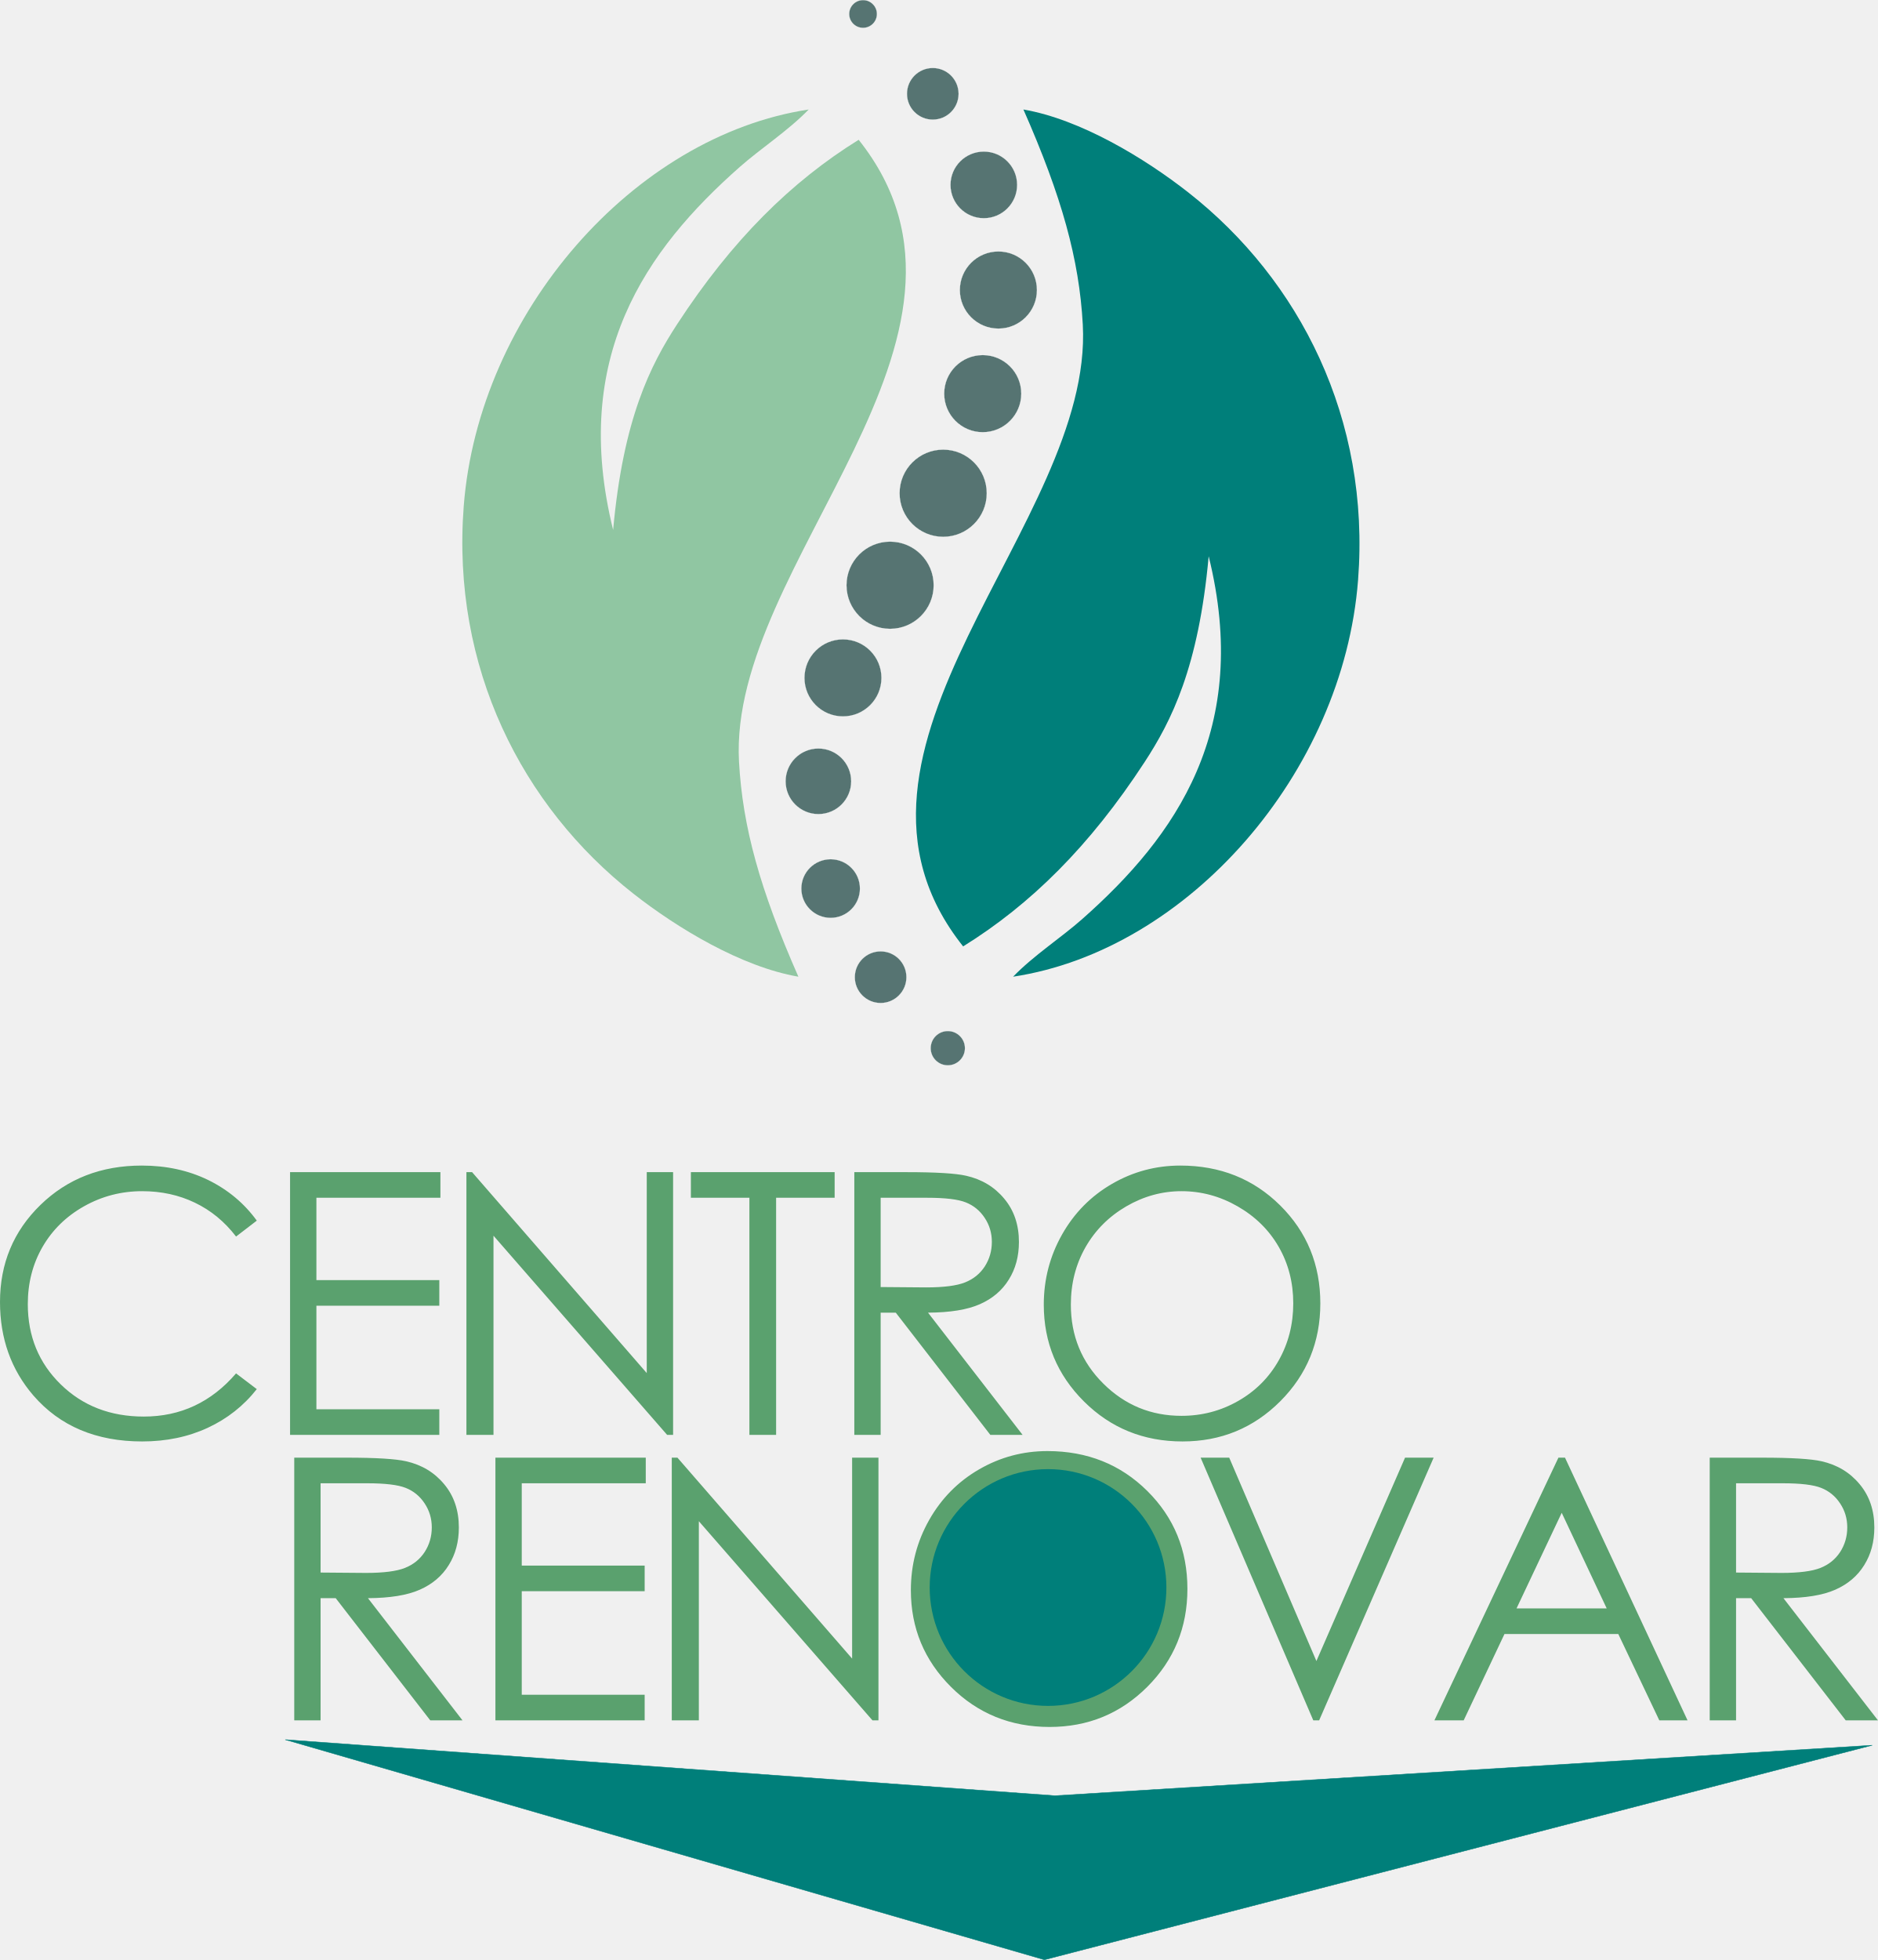
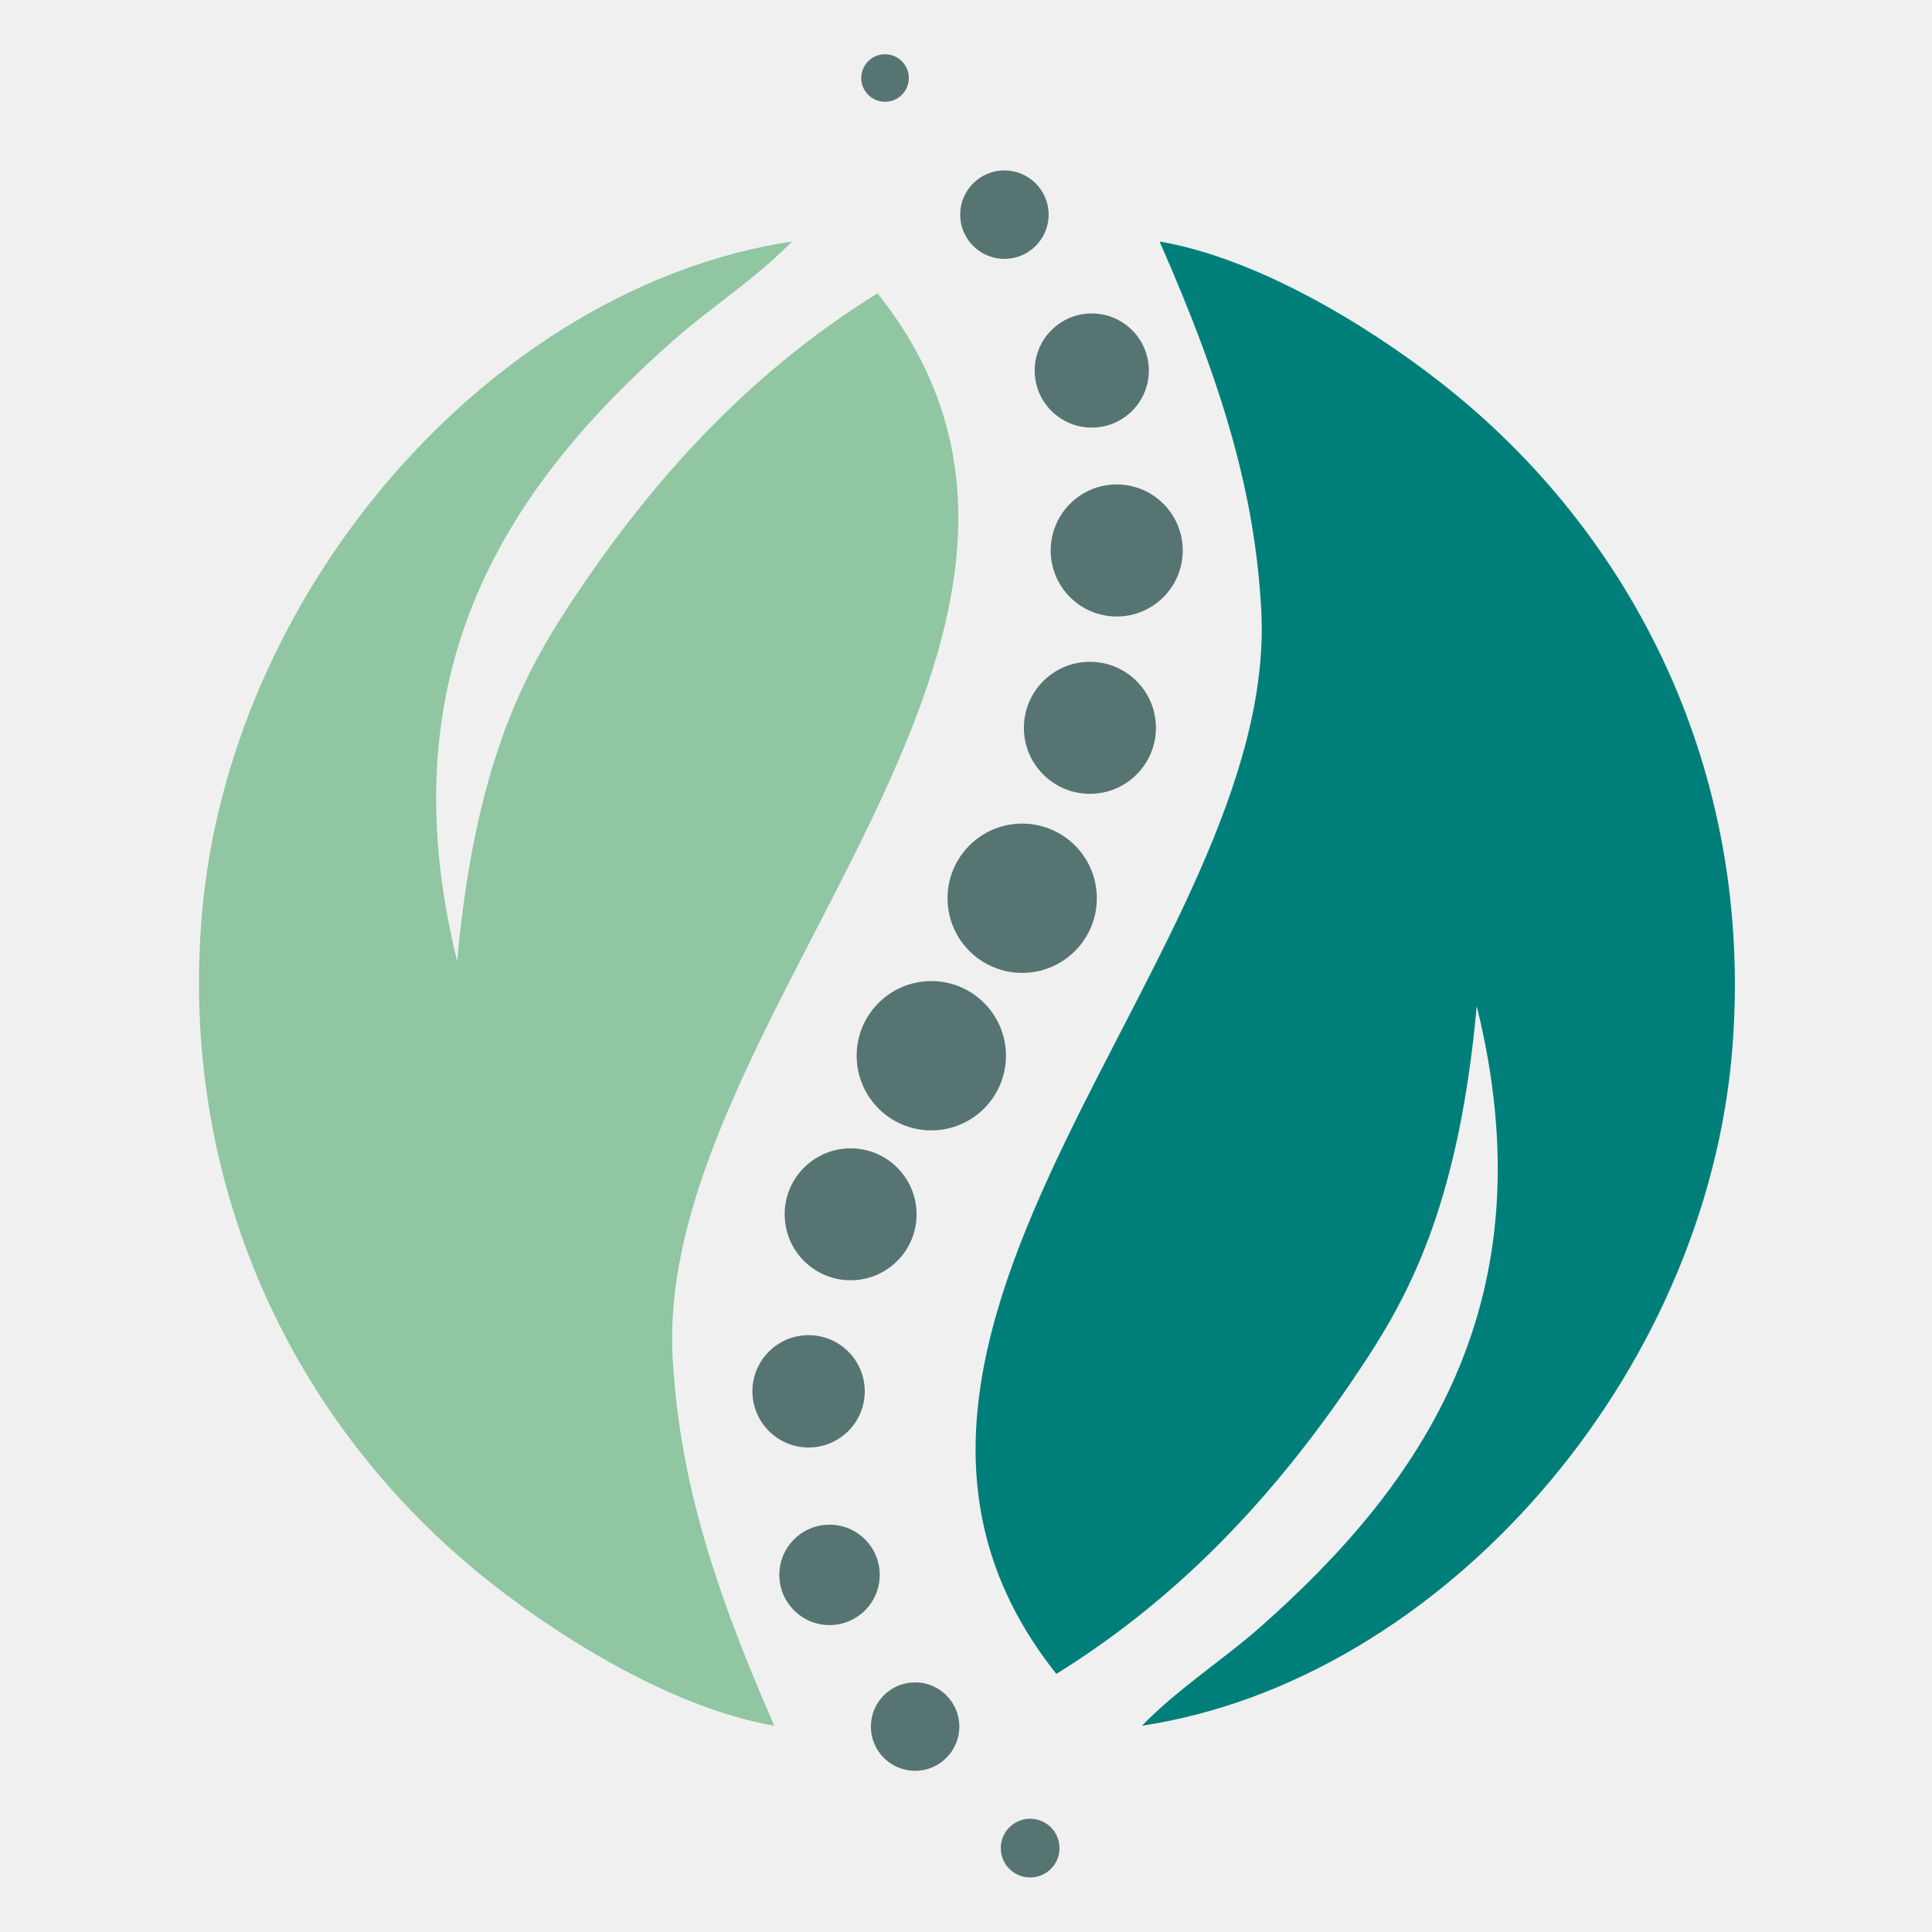
- <svg xmlns="http://www.w3.org/2000/svg" version="1.1" width="34.669in" height="36.174in" viewBox="0 0 2496.156 2604.5" id="svg18">
-   <defs id="defs18" />
-   <path d="m 341.315,1622.012 -27.552,21.15 c -15.153,-19.772 -33.386,-34.764 -54.698,-44.974 -21.231,-10.21 -44.569,-15.315 -70.095,-15.315 -27.794,0 -53.563,6.726 -77.306,20.096 -23.743,13.37 -42.057,31.36 -55.103,53.887 -13.046,22.527 -19.61,47.972 -19.61,76.091 0,42.624 14.586,78.198 43.758,106.641 29.172,28.524 65.962,42.786 110.449,42.786 48.863,0 89.705,-19.124 122.604,-57.372 l 27.552,20.907 c -17.422,22.122 -39.139,39.301 -65.151,51.376 -26.012,12.074 -55.103,18.152 -87.193,18.152 -61.1,0 -109.315,-20.339 -144.565,-61.019 C 14.829,1820.141 0,1778.651 0,1730.112 c 0,-51.051 17.908,-94.08 53.726,-128.925 35.898,-34.926 80.791,-52.348 134.76,-52.348 32.576,0 61.991,6.402 88.246,19.205 26.255,12.884 47.81,30.874 64.584,53.968 z m 44.223,-64.422 h 199.83 v 34.035 H 420.546 v 109.396 h 163.365 v 34.034 H 420.546 v 137.596 h 163.365 v 34.034 H 385.539 Z m 234.41,349.095 v -349.095 h 7.536 l 232.163,267.007 v -267.007 h 35.007 v 349.095 h -7.941 L 655.928,1642.028 v 264.657 z m 298.346,-315.06 v -34.035 h 191.078 v 34.035 h -77.793 v 315.06 h -35.493 v -315.06 z m 217.231,-34.035 h 69.689 c 38.815,0 65.151,1.621 78.927,4.781 20.826,4.7 37.681,14.829 50.646,30.469 13.046,15.559 19.529,34.764 19.529,57.534 0,18.962 -4.457,35.655 -13.452,49.998 -8.914,14.424 -21.717,25.282 -38.41,32.657 -16.612,7.374 -39.626,11.102 -68.96,11.264 l 125.684,162.392 h -42.867 l -125.684,-162.392 h -20.096 v 162.392 h -35.007 z m 35.007,34.035 v 118.634 l 60.289,0.486 c 23.419,0 40.679,-2.188 51.862,-6.645 11.183,-4.457 19.934,-11.507 26.255,-21.231 6.24,-9.724 9.4,-20.583 9.4,-32.657 0,-11.669 -3.16,-22.365 -9.562,-31.927 -6.321,-9.562 -14.667,-16.369 -25.04,-20.502 -10.291,-4.133 -27.471,-6.159 -51.457,-6.159 z m 398.342,-42.786 c 52.834,0 97.079,17.666 132.653,52.916 35.574,35.25 53.401,78.684 53.401,130.222 0,51.133 -17.746,94.486 -53.239,130.06 -35.574,35.574 -78.846,53.401 -129.979,53.401 -51.7,0 -95.377,-17.747 -130.951,-53.158 -35.574,-35.412 -53.402,-78.279 -53.402,-128.601 0,-33.548 8.103,-64.584 24.31,-93.27 16.207,-28.605 38.329,-51.052 66.367,-67.258 27.957,-16.207 58.264,-24.31 90.839,-24.31 z m 1.54,34.035 c -25.769,0 -50.241,6.726 -73.417,20.177 -23.095,13.452 -41.165,31.522 -54.212,54.293 -12.966,22.852 -19.448,48.215 -19.448,76.253 0,41.408 14.343,76.415 43.11,104.939 28.767,28.605 63.45,42.867 103.967,42.867 27.146,0 52.186,-6.564 75.2,-19.691 23.095,-13.127 41.084,-31.117 53.968,-53.888 12.884,-22.77 19.367,-48.053 19.367,-75.929 0,-27.714 -6.483,-52.753 -19.367,-75.119 -12.884,-22.365 -31.117,-40.274 -54.536,-53.725 -23.419,-13.452 -48.296,-20.177 -74.632,-20.177 z" style="fill:#5aa16e;fill-rule:evenodd" id="path1" />
-   <path d="m 391.099,1936.988 h 69.689 c 38.815,0 65.151,1.621 78.927,4.781 20.826,4.7 37.681,14.829 50.646,30.469 13.046,15.559 19.529,34.764 19.529,57.534 0,18.962 -4.457,35.655 -13.452,49.998 -8.914,14.424 -21.717,25.282 -38.41,32.657 -16.612,7.374 -39.626,11.102 -68.96,11.264 l 125.684,162.392 H 571.886 L 446.202,2123.69 h -20.096 v 162.392 h -35.007 z m 35.007,34.034 v 118.634 l 60.289,0.486 c 23.419,0 40.679,-2.188 51.862,-6.645 11.183,-4.457 19.934,-11.507 26.255,-21.231 6.24,-9.724 9.4,-20.583 9.4,-32.657 0,-11.669 -3.16,-22.365 -9.562,-31.927 -6.321,-9.562 -14.667,-16.369 -25.04,-20.502 -10.291,-4.133 -27.471,-6.159 -51.457,-6.159 z m 232.384,-34.034 h 199.83 v 34.034 H 693.497 v 109.396 h 163.365 v 34.034 H 693.497 v 137.596 h 163.365 v 34.034 H 658.49 Z m 234.41,349.095 v -349.095 h 7.536 l 232.163,267.007 v -267.007 h 35.007 v 349.095 h -7.941 l -230.785,-264.657 v 264.657 z m 499.311,-357.846 c 52.834,0 97.079,17.666 132.653,52.916 35.574,35.25 53.401,78.684 53.401,130.222 0,51.133 -17.746,94.486 -53.239,130.06 -35.574,35.574 -78.846,53.401 -129.979,53.401 -51.7,0 -95.377,-17.747 -130.951,-53.158 -35.574,-35.412 -53.402,-78.279 -53.402,-128.601 0,-33.548 8.103,-64.584 24.31,-93.27 16.207,-28.605 38.329,-51.052 66.367,-67.258 27.957,-16.207 58.264,-24.31 90.839,-24.31 z m 1.539,34.035 c -25.769,0 -50.241,6.726 -73.417,20.177 -23.095,13.452 -41.165,31.522 -54.212,54.293 -12.966,22.852 -19.448,48.215 -19.448,76.253 0,41.408 14.343,76.415 43.11,104.939 28.767,28.605 63.45,42.867 103.966,42.867 27.147,0 52.186,-6.564 75.2,-19.691 23.095,-13.127 41.084,-31.117 53.968,-53.888 12.884,-22.77 19.367,-48.053 19.367,-75.929 0,-27.714 -6.483,-52.753 -19.367,-75.119 -12.884,-22.365 -31.117,-40.274 -54.536,-53.725 -23.419,-13.452 -48.296,-20.177 -74.632,-20.177 z m 202.078,-25.283 h 38.005 l 115.879,270.249 117.823,-270.249 h 38.005 l -152.182,349.095 h -7.779 z m 484.319,0 162.879,349.095 h -37.519 l -54.536,-114.744 h -151.291 l -54.212,114.744 h -38.897 l 164.823,-349.095 z m -4.376,73.255 -60.046,127.061 h 119.849 z m 196.73,-73.255 h 69.689 c 38.815,0 65.151,1.621 78.927,4.781 20.826,4.7 37.681,14.829 50.646,30.469 13.046,15.559 19.529,34.764 19.529,57.534 0,18.962 -4.457,35.655 -13.452,49.998 -8.914,14.424 -21.717,25.282 -38.41,32.657 -16.612,7.374 -39.626,11.102 -68.96,11.264 l 125.684,162.392 h -42.867 l -125.684,-162.392 h -20.096 v 162.392 h -35.007 z m 35.007,34.034 v 118.634 l 60.289,0.486 c 23.419,0 40.679,-2.188 51.862,-6.645 11.183,-4.457 19.934,-11.507 26.255,-21.231 6.24,-9.724 9.4,-20.583 9.4,-32.657 0,-11.669 -3.16,-22.365 -9.562,-31.927 -6.321,-9.562 -14.667,-16.369 -25.04,-20.502 -10.291,-4.133 -27.471,-6.159 -51.457,-6.159 z" style="fill:#5aa16e;fill-rule:evenodd" id="path2" />
-   <path d="M 1141.31,185.747 C 1051.751,241.326 973.157,318.708 900.062,430.758 864.658,485.031 828.308,556.364 814.947,704.232 758.145,474.652 857.96,332.427 983.414,221.732 c 27.894,-24.614 64.14,-47.987 91.465,-76.231 -232.426,35.22 -438.763,270.712 -458.508,527.155 -16.485,214.11 77.344,398.553 225.398,514.792 58.369,45.827 143.763,97.412 219.415,110.407 -51.065,-115.872 -74.183,-199.057 -78.931,-285.875 -14.476,-264.642 368.34,-563.524 159.056,-826.232 z" style="fill:#90c6a2;fill-rule:evenodd" id="path3" />
-   <path d="m 1147.14,0.108 c 10.195,0 18.459,8.264 18.459,18.459 0,10.195 -8.264,18.459 -18.459,18.459 -10.195,0 -18.459,-8.264 -18.459,-18.459 0,-10.195 8.264,-18.459 18.459,-18.459 z" style="fill:#567472;fill-rule:evenodd;stroke:#ffffff;stroke-width:0.216;stroke-linecap:butt;stroke-linejoin:miter;stroke-dasharray:none" id="path4" />
-   <path d="m 1239.82,90.311 c 18.961,0 34.332,15.371 34.332,34.332 0,18.961 -15.371,34.332 -34.332,34.332 -18.962,0 -34.332,-15.371 -34.332,-34.332 0,-18.962 15.371,-34.332 34.332,-34.332 z" style="fill:#567472;fill-rule:evenodd;stroke:#ffffff;stroke-width:0.216;stroke-linecap:butt;stroke-linejoin:miter;stroke-dasharray:none" id="path5" />
-   <path d="m 1307.644,201.371 c 24.471,0 44.309,19.837 44.309,44.309 0,24.471 -19.837,44.309 -44.309,44.309 -24.471,0 -44.309,-19.837 -44.309,-44.309 0,-24.471 19.838,-44.309 44.309,-44.309 z" style="fill:#567472;fill-rule:evenodd;stroke:#ffffff;stroke-width:0.216;stroke-linecap:butt;stroke-linejoin:miter;stroke-dasharray:none" id="path6" />
-   <path d="m 1327.02,334.136 c 28.308,0 51.255,22.948 51.255,51.255 0,28.308 -22.947,51.255 -51.255,51.255 -28.308,0 -51.255,-22.947 -51.255,-51.255 0,-28.308 22.948,-51.255 51.255,-51.255 z" style="fill:#567472;fill-rule:evenodd;stroke:#ffffff;stroke-width:0.216;stroke-linecap:butt;stroke-linejoin:miter;stroke-dasharray:none" id="path7" />
-   <path d="m 1306.207,471.822 c 28.308,0 51.255,22.947 51.255,51.255 0,28.308 -22.948,51.255 -51.255,51.255 -28.308,0 -51.255,-22.948 -51.255,-51.255 0,-28.308 22.948,-51.255 51.255,-51.255 z" style="fill:#567472;fill-rule:evenodd;stroke:#ffffff;stroke-width:0.216;stroke-linecap:butt;stroke-linejoin:miter;stroke-dasharray:none" id="path8" />
-   <path d="m 1253.629,597.436 c 32.007,0 57.954,25.946 57.954,57.954 0,32.007 -25.947,57.954 -57.954,57.954 -32.007,0 -57.954,-25.947 -57.954,-57.954 0,-32.008 25.947,-57.954 57.954,-57.954 z" style="fill:#567472;fill-rule:evenodd;stroke:#ffffff;stroke-width:0.216;stroke-linecap:butt;stroke-linejoin:miter;stroke-dasharray:none" id="path9" />
-   <path d="m 1183.065,719.716 c 32.007,0 57.954,25.946 57.954,57.954 0,32.008 -25.946,57.954 -57.954,57.954 -32.007,0 -57.954,-25.946 -57.954,-57.954 0,-32.007 25.947,-57.954 57.954,-57.954 z" style="fill:#567472;fill-rule:evenodd;stroke:#ffffff;stroke-width:0.216;stroke-linecap:butt;stroke-linejoin:miter;stroke-dasharray:none" id="path10" />
-   <path d="m 1120.421,849.579 c 28.28,0 51.206,22.925 51.206,51.206 0,28.28 -22.925,51.206 -51.206,51.206 -28.28,0 -51.206,-22.925 -51.206,-51.206 0,-28.28 22.925,-51.206 51.206,-51.206 z" style="fill:#567472;fill-rule:evenodd;stroke:#ffffff;stroke-width:0.216;stroke-linecap:butt;stroke-linejoin:miter;stroke-dasharray:none" id="path11" />
-   <path d="m 1087.782,994.615 c 24.083,0 43.606,19.523 43.606,43.606 0,24.084 -19.523,43.606 -43.606,43.606 -24.083,0 -43.606,-19.523 -43.606,-43.606 0,-24.083 19.523,-43.606 43.606,-43.606 z" style="fill:#567472;fill-rule:evenodd;stroke:#ffffff;stroke-width:0.216;stroke-linecap:butt;stroke-linejoin:miter;stroke-dasharray:none" id="path12" />
-   <path d="m 1104.046,1141.755 c 21.526,0 38.975,17.45 38.975,38.976 0,21.526 -17.45,38.975 -38.975,38.975 -21.526,0 -38.975,-17.45 -38.975,-38.975 0,-21.526 17.45,-38.976 38.975,-38.976 z" style="fill:#567472;fill-rule:evenodd;stroke:#ffffff;stroke-width:0.216;stroke-linecap:butt;stroke-linejoin:miter;stroke-dasharray:none" id="path13" />
-   <path d="m 1259.797,1370.061 c 12.591,0 22.799,10.207 22.799,22.799 0,12.591 -10.207,22.799 -22.799,22.799 -12.591,0 -22.799,-10.207 -22.799,-22.799 0,-12.591 10.207,-22.799 22.799,-22.799 z" style="fill:#567472;fill-rule:evenodd;stroke:#ffffff;stroke-width:0.216;stroke-linecap:butt;stroke-linejoin:miter;stroke-dasharray:none" id="path14" />
-   <path d="m 1280.159,1257.608 c 89.559,-55.579 168.153,-132.961 241.248,-245.011 35.403,-54.273 71.753,-125.606 85.115,-273.474 56.801,229.58 -43.013,371.805 -168.468,482.5 -27.894,24.614 -64.14,47.987 -91.465,76.231 232.426,-35.22 438.763,-270.712 458.508,-527.155 16.485,-214.11 -77.344,-398.553 -225.398,-514.792 -58.369,-45.827 -143.763,-97.412 -219.415,-110.407 51.065,115.872 74.183,199.057 78.931,285.875 14.476,264.642 -368.34,563.524 -159.056,826.232 z" style="fill:#007f7a;fill-rule:evenodd" id="path15" />
-   <path d="m 1170.482,1264.184 c 18.962,0 34.332,15.37 34.332,34.332 0,18.961 -15.371,34.332 -34.332,34.332 -18.961,0 -34.332,-15.371 -34.332,-34.332 0,-18.962 15.371,-34.332 34.332,-34.332 z" style="fill:#567472;fill-rule:evenodd;stroke:#ffffff;stroke-width:0.216;stroke-linecap:butt;stroke-linejoin:miter;stroke-dasharray:none" id="path16" />
-   <path d="M 1402.298,2386.18 2488.499,2319.155 1388.167,2604.207 379.146,2311.717 Z" style="fill:#007f7a;fill-rule:evenodd;stroke:#007f7a;stroke-width:0.567;stroke-linecap:butt;stroke-linejoin:miter;stroke-dasharray:none" id="path17" />
-   <path d="m 1393.015,1952.225 c 86.88,0 157.31,70.43 157.31,157.31 0,86.88 -70.43,157.31 -157.31,157.31 -86.88,0 -157.31,-70.43 -157.31,-157.31 0,-86.88 70.43,-157.31 157.31,-157.31 z" style="fill:#007f7a;fill-rule:evenodd" id="path18" />
+ <svg xmlns="http://www.w3.org/2000/svg" viewBox="460 -42 1500 1500">
+   <path fill="#90c6a2" d="M 1141.31,185.747 C 1051.751,241.326 973.157,318.708 900.062,430.758 864.658,485.031 828.308,556.364 814.947,704.232 758.145,474.652 857.96,332.427 983.414,221.732 c 27.894,-24.614 64.14,-47.987 91.465,-76.231 -232.426,35.22 -438.763,270.712 -458.508,527.155 -16.485,214.11 77.344,398.553 225.398,514.792 58.369,45.827 143.763,97.412 219.415,110.407 -51.065,-115.872 -74.183,-199.057 -78.931,-285.875 -14.476,-264.642 368.34,-563.524 159.056,-826.232 z" />
+   <path fill="#567472" d="m 1147.14,0.108 c 10.195,0 18.459,8.264 18.459,18.459 0,10.195 -8.264,18.459 -18.459,18.459 -10.195,0 -18.459,-8.264 -18.459,-18.459 0,-10.195 8.264,-18.459 18.459,-18.459 z" />
+   <path fill="#567472" d="m 1239.82,90.311 c 18.961,0 34.332,15.371 34.332,34.332 0,18.961 -15.371,34.332 -34.332,34.332 -18.962,0 -34.332,-15.371 -34.332,-34.332 0,-18.962 15.371,-34.332 34.332,-34.332 z" />
+   <path fill="#567472" d="m 1307.644,201.371 c 24.471,0 44.309,19.837 44.309,44.309 0,24.471 -19.837,44.309 -44.309,44.309 -24.471,0 -44.309,-19.837 -44.309,-44.309 0,-24.471 19.838,-44.309 44.309,-44.309 z" />
+   <path fill="#567472" d="m 1327.02,334.136 c 28.308,0 51.255,22.948 51.255,51.255 0,28.308 -22.947,51.255 -51.255,51.255 -28.308,0 -51.255,-22.947 -51.255,-51.255 0,-28.308 22.948,-51.255 51.255,-51.255 z" />
+   <path fill="#567472" d="m 1306.207,471.822 c 28.308,0 51.255,22.947 51.255,51.255 0,28.308 -22.948,51.255 -51.255,51.255 -28.308,0 -51.255,-22.948 -51.255,-51.255 0,-28.308 22.948,-51.255 51.255,-51.255 z" />
+   <path fill="#567472" d="m 1253.629,597.436 c 32.007,0 57.954,25.946 57.954,57.954 0,32.007 -25.947,57.954 -57.954,57.954 -32.007,0 -57.954,-25.947 -57.954,-57.954 0,-32.008 25.947,-57.954 57.954,-57.954 z" />
+   <path fill="#567472" d="m 1183.065,719.716 c 32.007,0 57.954,25.946 57.954,57.954 0,32.008 -25.946,57.954 -57.954,57.954 -32.007,0 -57.954,-25.946 -57.954,-57.954 0,-32.007 25.947,-57.954 57.954,-57.954 z" />
+   <path fill="#567472" d="m 1120.421,849.579 c 28.28,0 51.206,22.925 51.206,51.206 0,28.28 -22.925,51.206 -51.206,51.206 -28.28,0 -51.206,-22.925 -51.206,-51.206 0,-28.28 22.925,-51.206 51.206,-51.206 z" />
+   <path fill="#567472" d="m 1087.782,994.615 c 24.083,0 43.606,19.523 43.606,43.606 0,24.084 -19.523,43.606 -43.606,43.606 -24.083,0 -43.606,-19.523 -43.606,-43.606 0,-24.083 19.523,-43.606 43.606,-43.606 z" />
+   <path fill="#567472" d="m 1104.046,1141.755 c 21.526,0 38.975,17.45 38.975,38.976 0,21.526 -17.45,38.975 -38.975,38.975 -21.526,0 -38.975,-17.45 -38.975,-38.975 0,-21.526 17.45,-38.976 38.975,-38.976 z" />
+   <path fill="#567472" d="m 1259.797,1370.061 c 12.591,0 22.799,10.207 22.799,22.799 0,12.591 -10.207,22.799 -22.799,22.799 -12.591,0 -22.799,-10.207 -22.799,-22.799 0,-12.591 10.207,-22.799 22.799,-22.799 z" />
+   <path fill="#007f7a" d="m 1280.159,1257.608 c 89.559,-55.579 168.153,-132.961 241.248,-245.011 35.403,-54.273 71.753,-125.606 85.115,-273.474 56.801,229.58 -43.013,371.805 -168.468,482.5 -27.894,24.614 -64.14,47.987 -91.465,76.231 232.426,-35.22 438.763,-270.712 458.508,-527.155 16.485,-214.11 -77.344,-398.553 -225.398,-514.792 -58.369,-45.827 -143.763,-97.412 -219.415,-110.407 51.065,115.872 74.183,199.057 78.931,285.875 14.476,264.642 -368.34,563.524 -159.056,826.232 z" />
+   <path fill="#567472" d="m 1170.482,1264.184 c 18.962,0 34.332,15.37 34.332,34.332 0,18.961 -15.371,34.332 -34.332,34.332 -18.961,0 -34.332,-15.371 -34.332,-34.332 0,-18.962 15.371,-34.332 34.332,-34.332 z" />
</svg>
